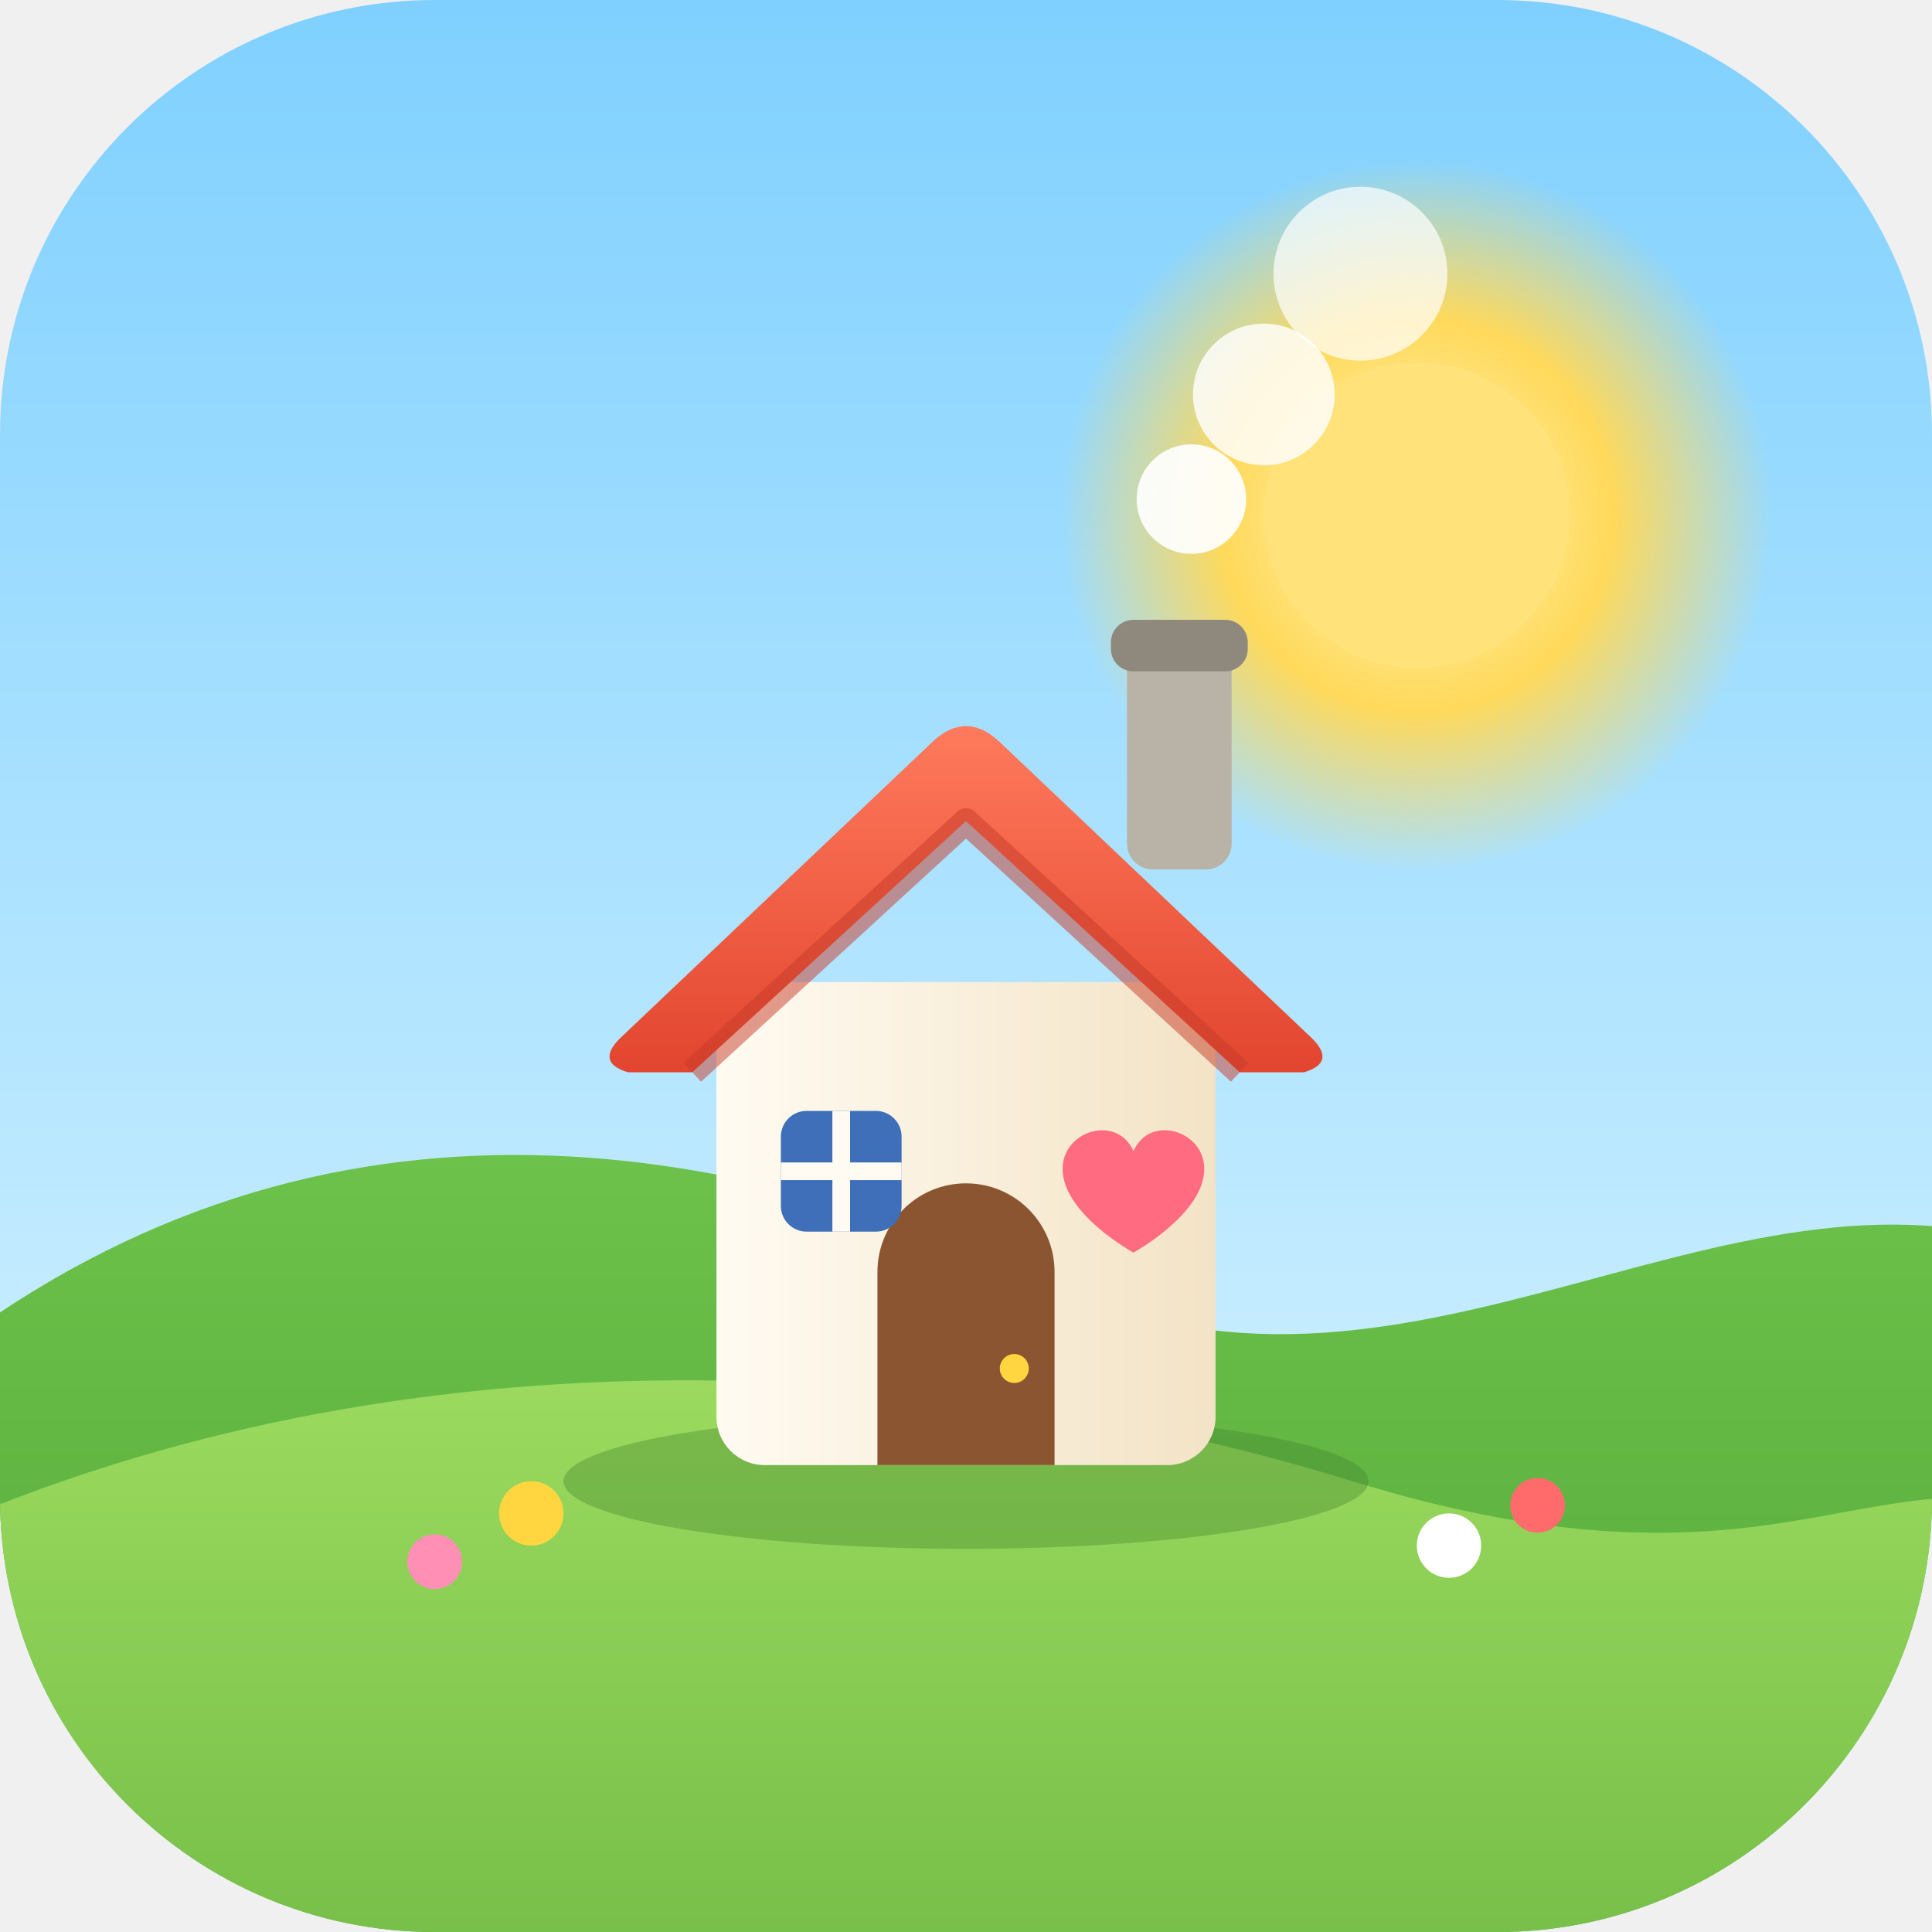
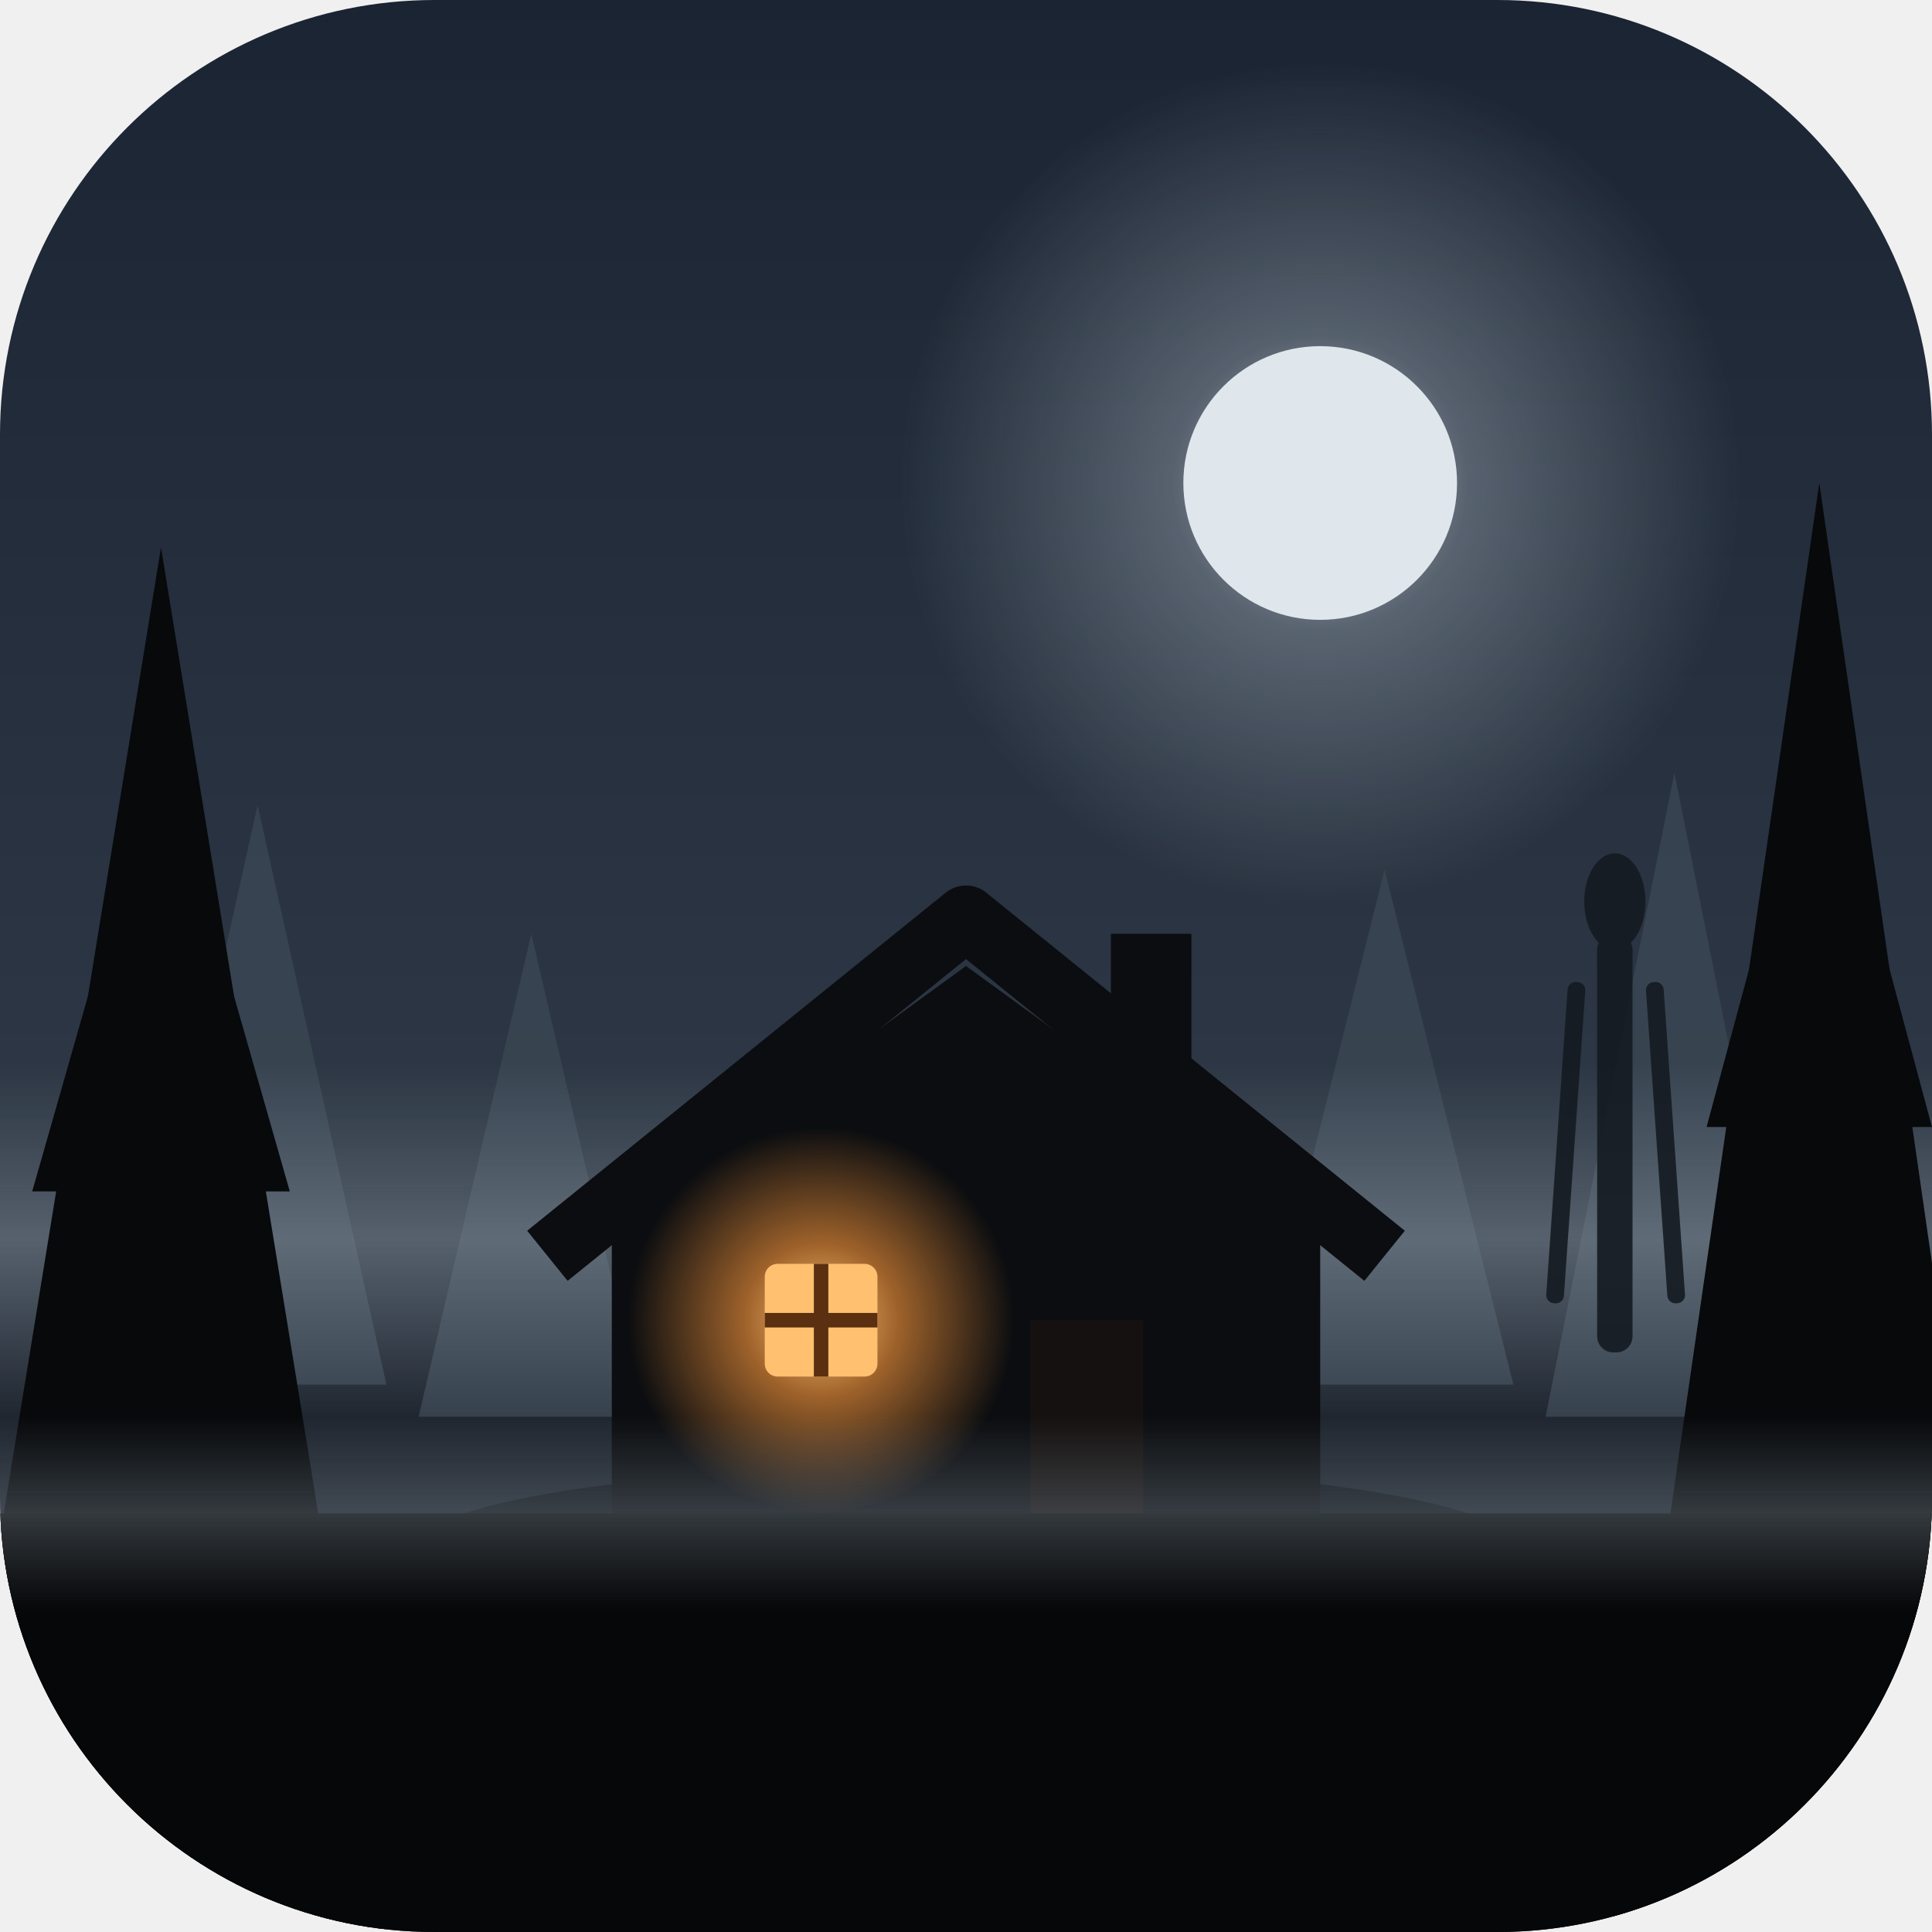
<svg xmlns="http://www.w3.org/2000/svg" viewBox="0 0 120 120">
  <defs>
    <linearGradient id="sky" x1="0" y1="0" x2="0" y2="1">
-       <stop offset="0" stop-color="#7FD0FF" />
-       <stop offset="0.62" stop-color="#BDE9FF" />
-       <stop offset="1" stop-color="#E8F8FF" />
+       <stop offset="0" stop-color="#1b2433" />
+       <stop offset="0.55" stop-color="#2c3644" />
+       <stop offset="1" stop-color="#0c0f12" />
    </linearGradient>
-     <radialGradient id="sun" cx="0.5" cy="0.5" r="0.5">
-       <stop offset="0" stop-color="#FFF6C2" />
-       <stop offset="0.55" stop-color="#FFD95A" />
-       <stop offset="1" stop-color="#FFD95A" stop-opacity="0" />
+     <radialGradient id="moon" cx="0.5" cy="0.5" r="0.5">
+       <stop offset="0" stop-color="#e9eef2" stop-opacity="0.9" />
+       <stop offset="0.35" stop-color="#b9c4cf" stop-opacity="0.35" />
+       <stop offset="1" stop-color="#b9c4cf" stop-opacity="0" />
    </radialGradient>
-     <linearGradient id="hillBack" x1="0" y1="0" x2="0" y2="1">
-       <stop offset="0" stop-color="#6CC24A" />
-       <stop offset="1" stop-color="#4E9F35" />
+     <linearGradient id="fog" x1="0" y1="0" x2="0" y2="1">
+       <stop offset="0" stop-color="#8794a0" stop-opacity="0" />
+       <stop offset="0.5" stop-color="#8794a0" stop-opacity="0.5" />
+       <stop offset="1" stop-color="#8794a0" stop-opacity="0" />
    </linearGradient>
-     <linearGradient id="hillFront" x1="0" y1="0" x2="0" y2="1">
-       <stop offset="0" stop-color="#9BDA5E" />
-       <stop offset="1" stop-color="#6DB843" />
-     </linearGradient>
-     <linearGradient id="roof" x1="0" y1="0" x2="0" y2="1">
-       <stop offset="0" stop-color="#FF7A5C" />
-       <stop offset="1" stop-color="#E2452F" />
-     </linearGradient>
-     <linearGradient id="wall" x1="0" y1="0" x2="1" y2="0">
-       <stop offset="0" stop-color="#FFFBF2" />
-       <stop offset="1" stop-color="#F3E3C6" />
-     </linearGradient>
+     <radialGradient id="win" cx="0.5" cy="0.5" r="0.5">
+       <stop offset="0" stop-color="#ffd08a" />
+       <stop offset="0.4" stop-color="#ff9a3c" stop-opacity="0.6" />
+       <stop offset="1" stop-color="#ff9a3c" stop-opacity="0" />
+     </radialGradient>
    <clipPath id="sq">
      <rect width="120" height="120" rx="27" />
    </clipPath>
  </defs>
  <g clip-path="url(#sq)">
    <rect width="120" height="120" fill="url(#sky)" />
-     <circle cx="88" cy="32" r="22" fill="url(#sun)" />
-     <circle cx="88" cy="32" r="9.5" fill="#FFE27A" />
-     <path d="M-6 86 C 18 66, 44 70, 66 80 S 108 70, 128 78 V 130 H -6 Z" fill="url(#hillBack)" />
-     <path d="M-6 96 C 24 82, 58 84, 84 92 S 116 90, 128 94 V 130 H -6 Z" fill="url(#hillFront)" />
-     <ellipse cx="60" cy="92" rx="25" ry="4.2" fill="#3F7F2A" opacity="0.35" />
-     <rect x="44.5" y="61" width="31" height="30" rx="3" fill="url(#wall)" />
-     <rect x="70" y="40" width="6.5" height="14" rx="1.6" fill="#B9B2A6" />
-     <rect x="69" y="38.5" width="8.5" height="3.2" rx="1.4" fill="#8F887C" />
-     <path d="M38.5 64.5 L58 46 Q60 44.2 62 46 L81.5 64.5 Q83 66 81 66.6 L77 66.6 L60 51 L43 66.6 L39 66.6 Q37 66 38.5 64.5 Z" fill="url(#roof)" />
-     <path d="M43 66.6 L60 51 L77 66.6" fill="none" stroke="#C63A27" stroke-width="1.6" stroke-linejoin="round" opacity="0.5" />
-     <path d="M54.5 91 V79 a5.5 5.5 0 0 1 11 0 V91 Z" fill="#8A5530" />
-     <circle cx="63" cy="85" r="0.9" fill="#FFD640" />
-     <rect x="48.5" y="69" width="7.5" height="7.5" rx="1.6" fill="#3E6FB8" />
-     <path d="M52.25 69 V76.5 M48.5 72.75 H56" stroke="#FFFBF2" stroke-width="1.1" />
-     <path d="M66 72.6 c0-2.4 3.4-3.4 4.4-1.1 c1-2.3 4.4-1.3 4.4 1.1 c0 2.8-4.4 5.2-4.4 5.2 s-4.4-2.4-4.4-5.2z" fill="#FF6B81" />
-     <circle cx="74" cy="31" r="3.4" fill="#FFFFFF" opacity="0.92" />
-     <circle cx="78.5" cy="24.5" r="4.4" fill="#FFFFFF" opacity="0.82" />
-     <circle cx="84.5" cy="17" r="5.4" fill="#FFFFFF" opacity="0.7" />
-     <circle cx="33" cy="94" r="2" fill="#FFD640" />
-     <circle cx="27" cy="97" r="1.7" fill="#FF8FB5" />
-     <circle cx="90" cy="96" r="2" fill="#FFFFFF" />
-     <circle cx="95.5" cy="93.5" r="1.7" fill="#FF6B6B" />
+     <circle cx="82" cy="30" r="26" fill="url(#moon)" />
+     <circle cx="82" cy="30" r="8.5" fill="#dfe6ec" />
+     <g fill="#3a4552" opacity="0.85">
+       <path d="M8 86 L16 50 L24 86Z" />
+       <path d="M26 88 L33 58 L40 88Z" />
+       <path d="M78 86 L86 54 L94 86Z" />
+       <path d="M96 88 L104 48 L112 88Z" />
+     </g>
+     <rect y="66" width="120" height="22" fill="url(#fog)" />
+     <g fill="#141a20" opacity="0.9">
+       <rect x="99.2" y="58" width="2.2" height="26" rx="1" />
+       <ellipse cx="100.3" cy="56" rx="1.9" ry="3" />
+       <rect x="97.4" y="61" width="1.1" height="20" rx="0.5" transform="rotate(4 98 61)" />
+       <rect x="102.2" y="61" width="1.1" height="20" rx="0.5" transform="rotate(-4 102.7 61)" />
+     </g>
+     <g fill="#07090b">
+       <path d="M-4 120 L10 34 L24 120Z" />
+       <path d="M2 74 L10 46 L18 74Z" />
+       <path d="M100 120 L113 30 L126 120Z" />
+       <path d="M106 70 L113 44 L120 70Z" />
+     </g>
+     <ellipse cx="60" cy="96" rx="34" ry="5" fill="#000" opacity="0.45" />
+     <path d="M38 96 V76 L60 60 L82 76 V96Z" fill="#0b0d10" />
+     <path d="M34 78 L60 57 L86 78" fill="none" stroke="#0b0d10" stroke-width="4" stroke-linejoin="round" />
+     <rect x="69" y="58" width="5" height="12" fill="#0b0d10" />
+     <circle cx="51" cy="82" r="12" fill="url(#win)" />
+     <rect x="47.5" y="78.5" width="7" height="7" rx="0.8" fill="#ffc070" />
+     <path d="M51 78.5 V85.5 M47.5 82 H54.5" stroke="#5a3010" stroke-width="0.9" />
+     <rect x="64" y="82" width="7" height="14" fill="#151110" />
+     <rect y="94" width="120" height="26" fill="#060708" />
+     <rect y="88" width="120" height="12" fill="url(#fog)" opacity="0.7" />
  </g>
</svg>
